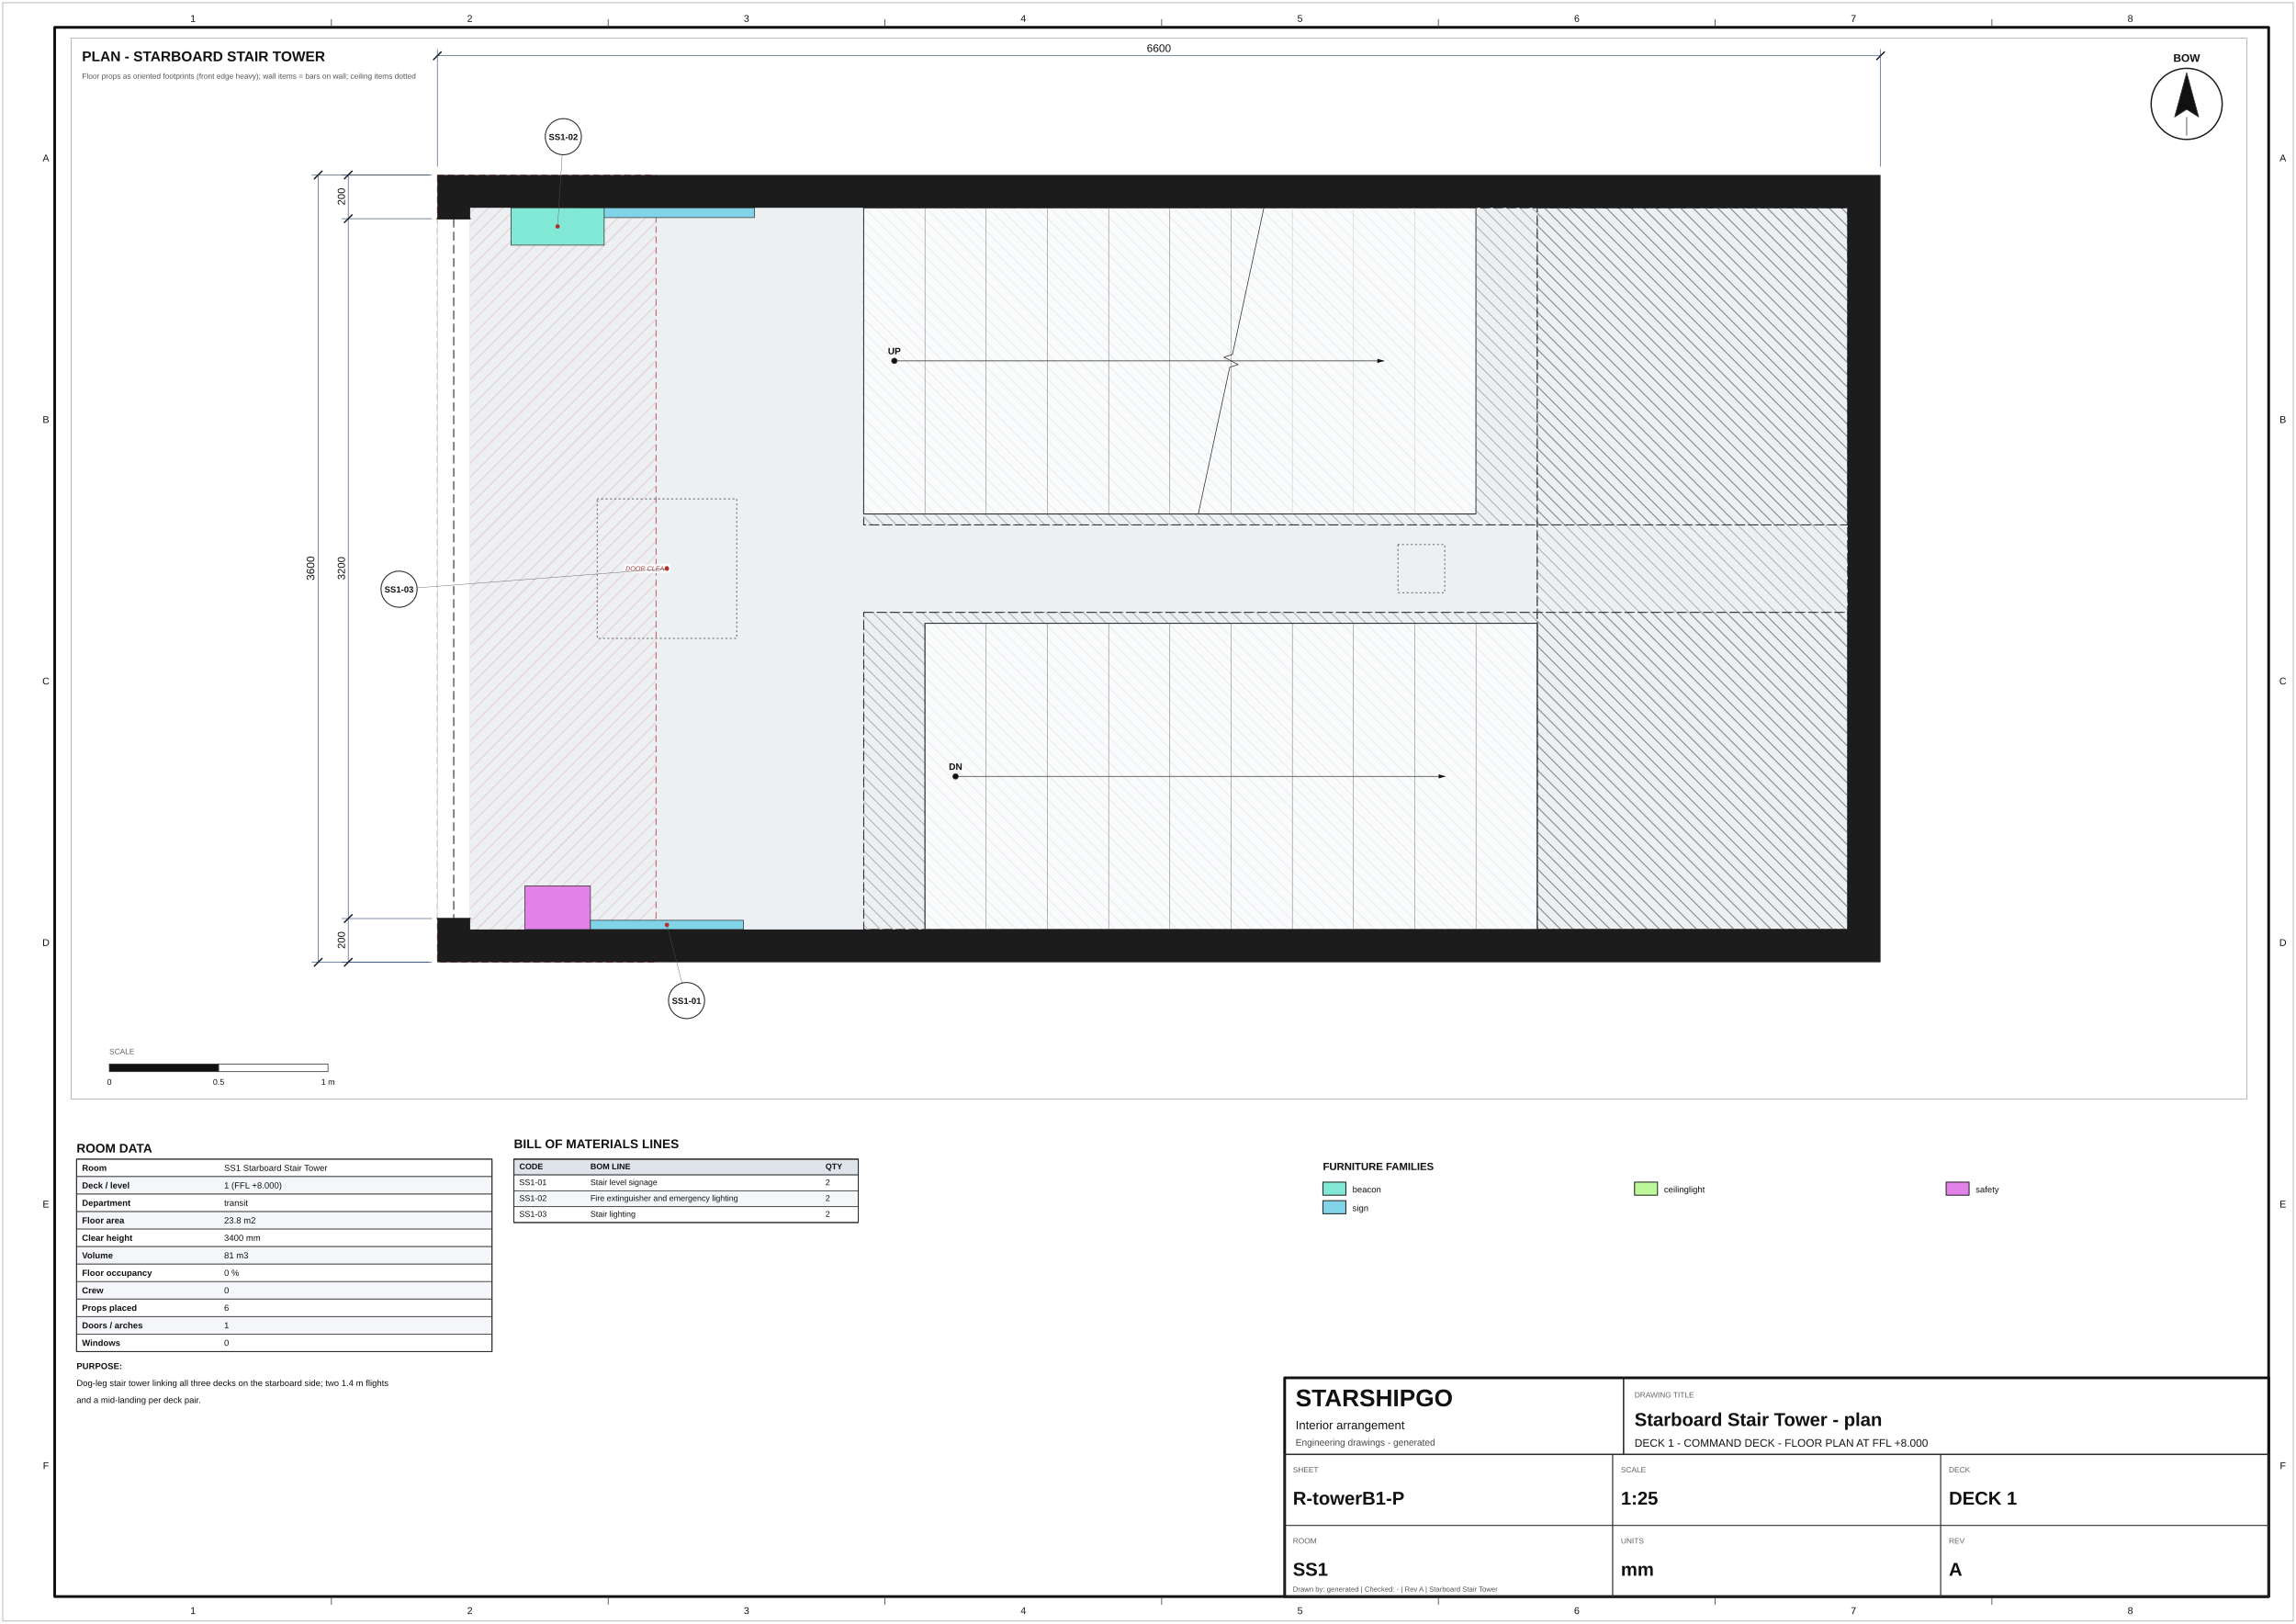
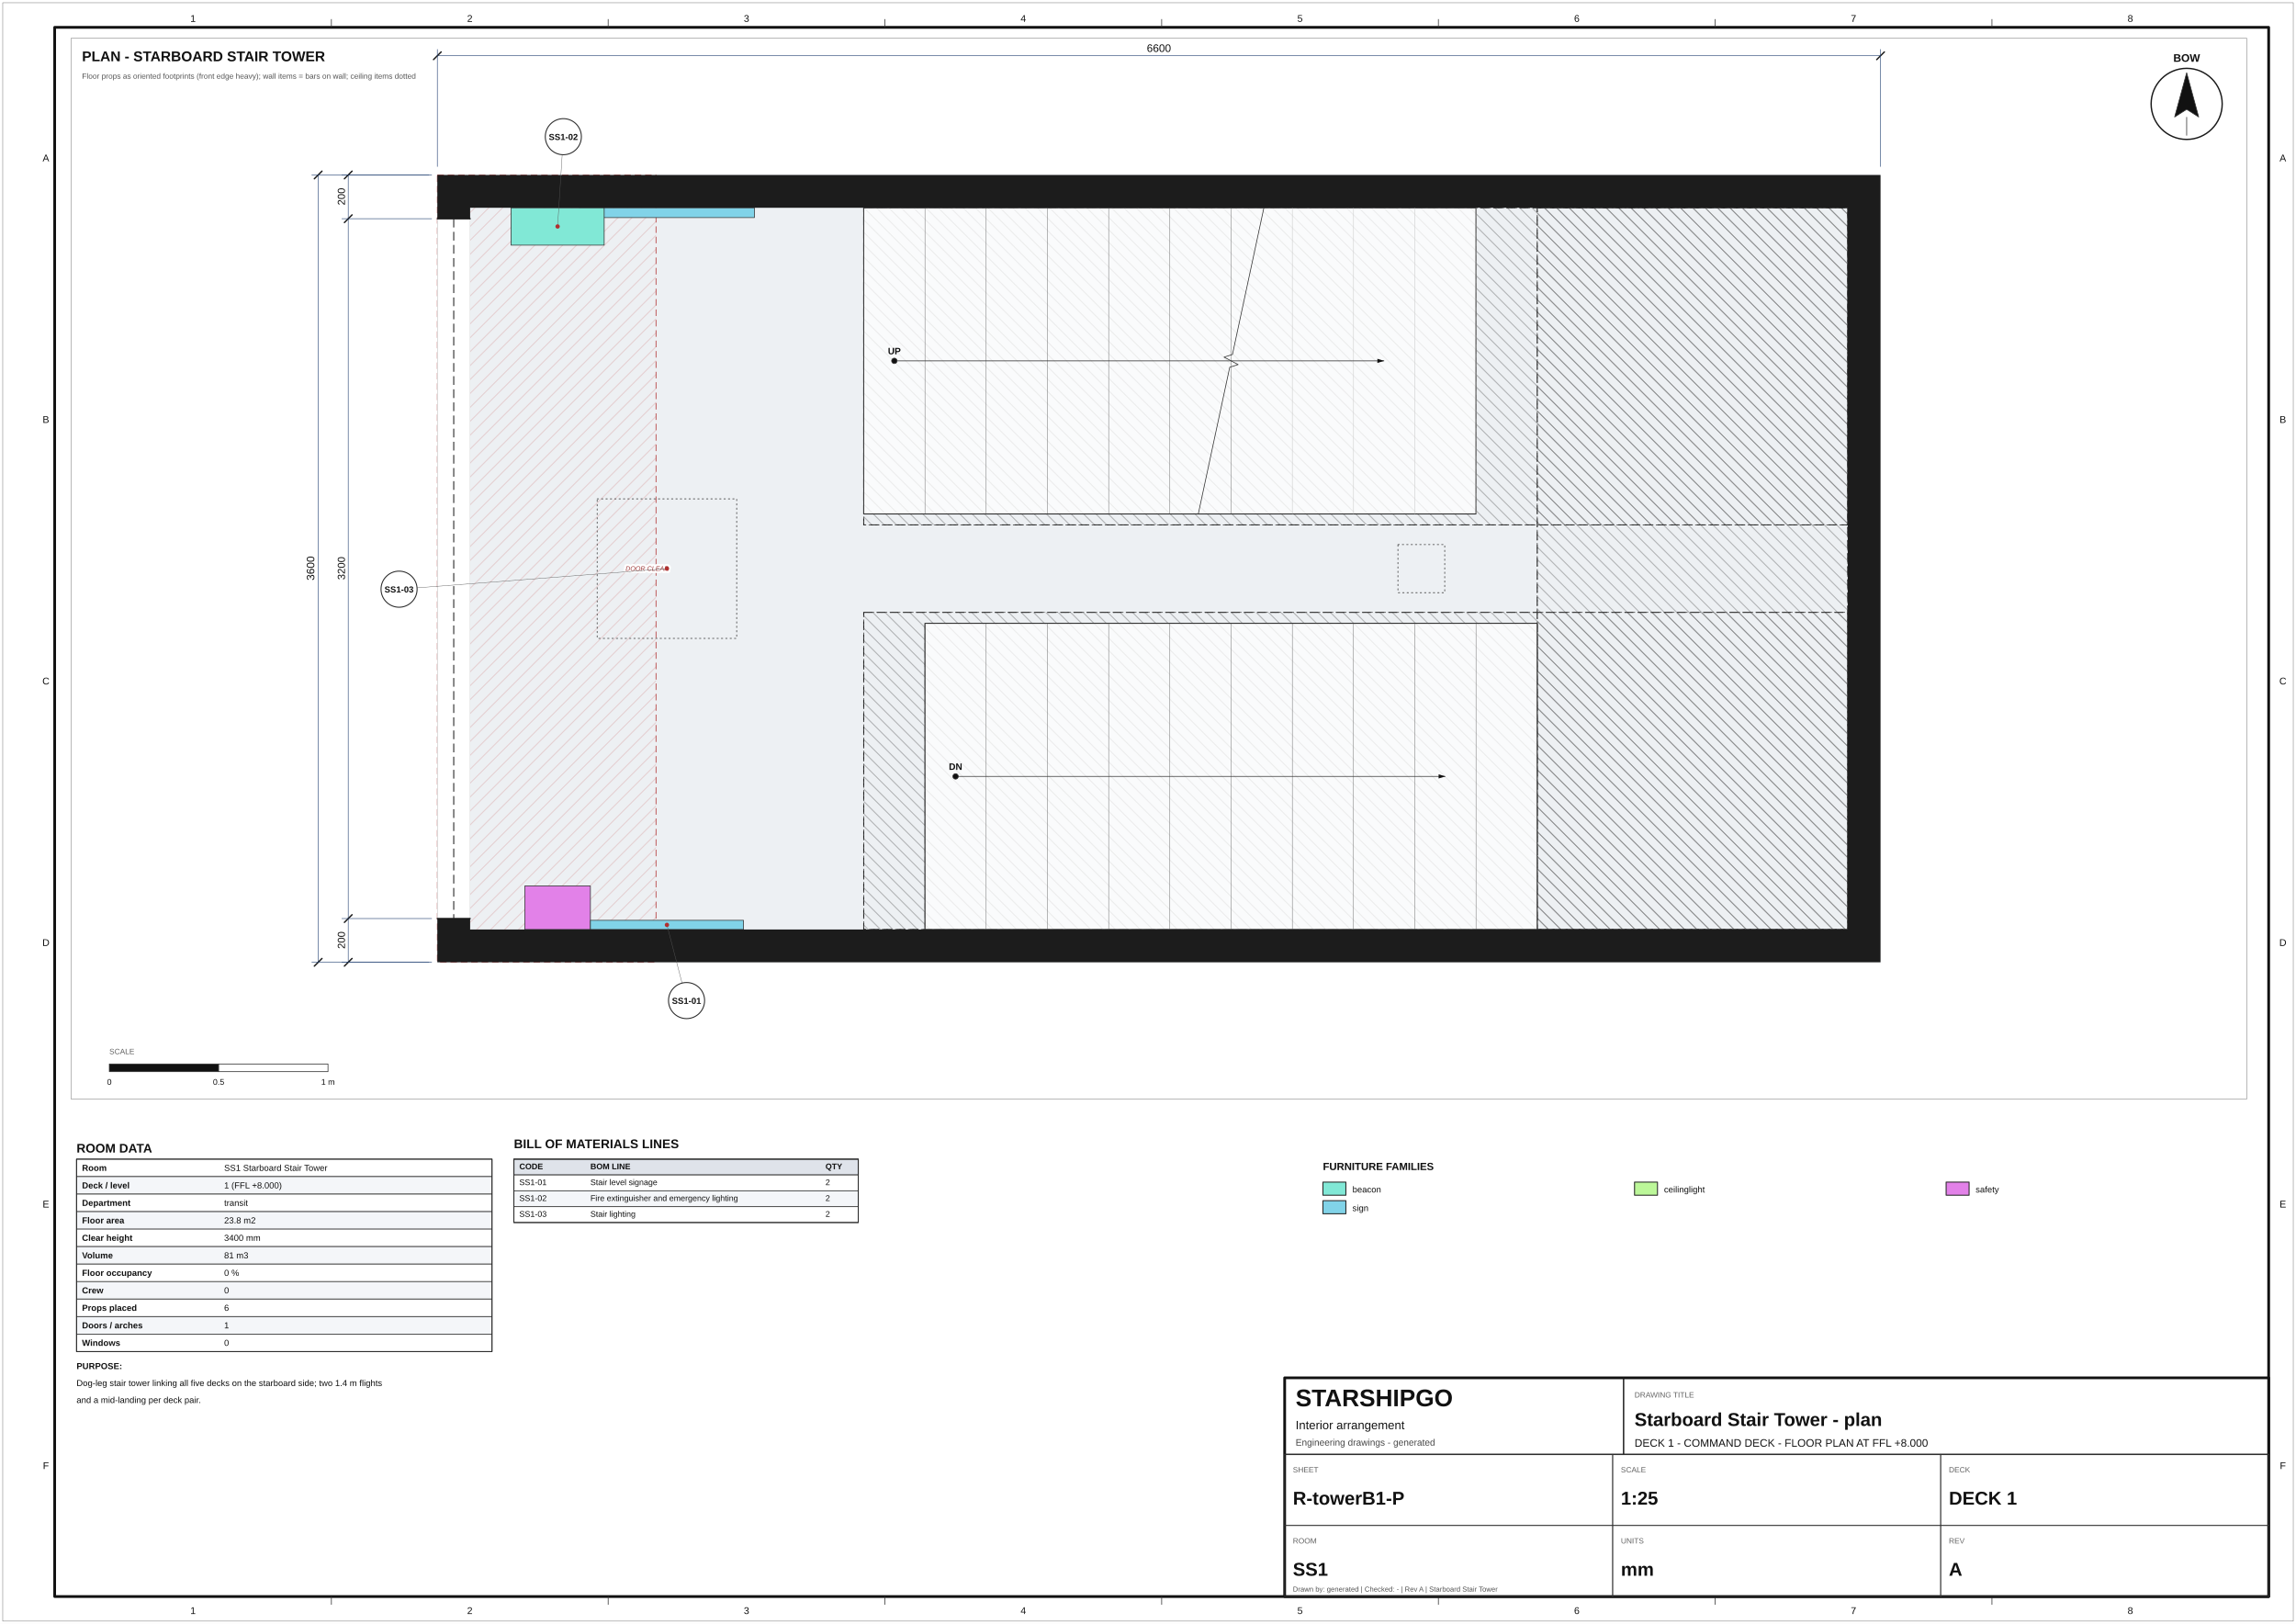
<svg xmlns="http://www.w3.org/2000/svg" width="420mm" height="297mm" viewBox="0 0 420 297">
  <style>
.t{font-family:Arial, Helvetica, 'DejaVu Sans', sans-serif;fill:#111}
.b{font-weight:bold}.i{font-style:italic}
.h{stroke:#111;stroke-width:.5;stroke-linejoin:round;stroke-linecap:round}
.m{stroke:#1a1a1a;stroke-width:.25;stroke-linejoin:round;stroke-linecap:round}
.n{stroke:#2a2a2a;stroke-width:.18;stroke-linejoin:round}
.f{stroke:#333;stroke-width:.13;stroke-linejoin:round}
.x{stroke:#555;stroke-width:.07}
.g{stroke:#9a9a9a;stroke-width:.1}
.gg{stroke:#c4c4c4;stroke-width:.08}
.d{stroke:#1d3c6e;stroke-width:.1}
.dsh{stroke:#222;stroke-width:.18;stroke-dasharray:1.6 .8}
.dot{stroke:#444;stroke-width:.14;stroke-dasharray:.25 .55;stroke-linecap:round}
.hid{stroke:#777;stroke-width:.12;stroke-dasharray:1 .7}
.cl{stroke:#b03030;stroke-width:.12;stroke-dasharray:5 1 1 1}
.cut{stroke:#b03030;stroke-width:.35;stroke-dasharray:6 1.2 1.2 1.2}
.red{stroke:#b03030;stroke-width:.13;stroke-dasharray:1.2 .7}
.none{stroke:none}
.halo{paint-order:stroke;stroke:#fff;stroke-width:.8;stroke-linejoin:round}
</style>
  <defs>
    <pattern id="hSlab" width="1.4" height="1.4" patternUnits="userSpaceOnUse" patternTransform="rotate(45)">
      <rect width="1.4" height="1.4" fill="#ececec" />
      <line x1="0" y1="0" x2="0" y2="1.4" stroke="#222" stroke-width=".13" />
    </pattern>
    <pattern id="hHull" width="1" height="1" patternUnits="userSpaceOnUse" patternTransform="rotate(45)">
      <rect width="1" height="1" fill="#c9d0da" />
      <line x1="0" y1="0" x2="0" y2="1" stroke="#111" stroke-width=".2" />
      <line x1="0" y1="0" x2="1" y2="0" stroke="#111" stroke-width=".1" />
    </pattern>
    <pattern id="hHole" width="1.6" height="1.6" patternUnits="userSpaceOnUse" patternTransform="rotate(-45)">
      <line x1="0" y1="0" x2="0" y2="1.6" stroke="#444" stroke-width=".12" />
    </pattern>
    <pattern id="hZone" width="1.8" height="1.8" patternUnits="userSpaceOnUse" patternTransform="rotate(45)">
      <line x1="0" y1="0" x2="0" y2="1.8" stroke="#d08080" stroke-width=".1" />
    </pattern>
    <pattern id="hPlen" width="1.6" height="1.6" patternUnits="userSpaceOnUse">
      <circle cx=".4" cy=".4" r=".12" fill="#888" />
      <circle cx="1.2" cy="1.2" r=".12" fill="#888" />
    </pattern>
    <pattern id="hGlass" width="2" height="2" patternUnits="userSpaceOnUse" patternTransform="rotate(45)">
      <rect width="2" height="2" fill="#d6ecf7" />
      <line x1="0" y1="0" x2="0" y2="2" stroke="#5a9abb" stroke-width=".08" />
    </pattern>
    <pattern id="hFloor" width="1.2" height="1.2" patternUnits="userSpaceOnUse" patternTransform="rotate(-45)">
      <rect width="1.2" height="1.2" fill="#f2f2f2" />
      <line x1="0" y1="0" x2="0" y2="1.2" stroke="#555" stroke-width=".1" />
    </pattern>
  </defs>
  <rect x="0" y="0" width="420" height="297" fill="#ffffff" />
  <rect x="13" y="7" width="398" height="194" class="x" fill="none" />
  <polygon points="80,32 344,32 344,176 80,176" class="none" fill="#edf0f3" />
  <polygon points="80,32 120,32 120,176 80,176" class="red" fill="url(#hZone)" />
  <text x="118.4" y="104.4" font-size="1.2" class="t i halo" text-anchor="middle" style="fill:#a04040">DOOR CLEAR</text>
  <polygon points="158,38 338,38 338,96 158,96" class="dsh" fill="url(#hHole)" />
  <polygon points="158,112 338,112 338,170 158,170" class="dsh" fill="url(#hHole)" />
  <polygon points="281.2,38 338,38 338,170 281.2,170" class="dsh" fill="url(#hHole)" />
  <polygon points="158,38 338,38 338,96 158,96" class="dot" fill="none" />
  <polygon points="158,112 338,112 338,170 158,170" class="dot" fill="none" />
  <polygon points="281.2,38 338,38 338,170 281.2,170" class="dot" fill="none" />
  <polygon points="108,170 96,170 96,162.04 108,162.04" class="f" fill="#e281e8" />
  <polygon points="106,38 138,38 138,39.8 106,39.8" class="f" fill="#81d3e8" />
  <polygon points="136,170 108,170 108,168.32 136,168.32" class="f" fill="#81d3e8" />
  <polygon points="93.48,38 110.52,38 110.52,44.84 93.48,44.84" class="f" fill="#81e8d6" />
  <polygon points="255.72,99.6 264.28,99.6 264.28,108.4 255.72,108.4" class="dot" fill="none" />
  <polygon points="109.24,91.24 134.76,91.24 134.76,116.76 109.24,116.76" class="dot" fill="none" />
  <polygon points="158,38 270,38 270,94 158,94" class="hid" fill="none" />
  <polygon points="281.2,114 169.2,114 169.2,170 281.2,170" class="hid" fill="none" />
  <polygon points="281.2,114 169.2,114 169.2,170 281.2,170" class="n" fill="#ffffff" fill-opacity="0.75" />
  <line x1="281.2" y1="114" x2="281.2" y2="170" class="x" />
  <line x1="270" y1="114" x2="270" y2="170" class="x" />
  <line x1="258.8" y1="114" x2="258.8" y2="170" class="x" />
  <line x1="247.6" y1="114" x2="247.6" y2="170" class="x" />
  <line x1="236.4" y1="114" x2="236.4" y2="170" class="x" />
  <line x1="225.2" y1="114" x2="225.2" y2="170" class="x" />
  <line x1="214" y1="114" x2="214" y2="170" class="x" />
  <line x1="202.8" y1="114" x2="202.8" y2="170" class="x" />
  <line x1="191.6" y1="114" x2="191.6" y2="170" class="x" />
  <line x1="180.4" y1="114" x2="180.4" y2="170" class="x" />
  <line x1="169.2" y1="114" x2="169.2" y2="170" class="x" />
  <line x1="174.8" y1="142" x2="264.4" y2="142" class="f" />
  <polygon points="264.4,142 263.16,142.38 263.16,141.62" class="none" fill="#111" />
  <text x="174.8" y="140.8" font-size="1.7" class="t b" text-anchor="middle">DN</text>
  <circle cx="174.8" cy="142" r="0.5" class="f" fill="#111" />
  <polygon points="158,38 270,38 270,94 158,94" class="n" fill="#ffffff" fill-opacity="0.75" />
  <line x1="158" y1="38" x2="158" y2="94" class="x" />
  <line x1="169.2" y1="38" x2="169.2" y2="94" class="x" />
  <line x1="180.4" y1="38" x2="180.4" y2="94" class="x" />
  <line x1="191.6" y1="38" x2="191.6" y2="94" class="x" />
  <line x1="202.8" y1="38" x2="202.8" y2="94" class="x" />
  <line x1="214" y1="38" x2="214" y2="94" class="x" />
  <line x1="225.2" y1="38" x2="225.2" y2="94" class="x" />
  <line x1="236.4" y1="38" x2="236.4" y2="94" class="gg" />
  <line x1="247.6" y1="38" x2="247.6" y2="94" class="gg" />
  <line x1="258.8" y1="38" x2="258.8" y2="94" class="gg" />
  <line x1="270" y1="38" x2="270" y2="94" class="gg" />
  <polyline points="231.2,38 225.45,64.83 223.91,65.32 226.49,66.68 224.95,67.17 219.2,94" class="f" fill="none" />
  <line x1="163.6" y1="66" x2="253.2" y2="66" class="f" />
  <polygon points="253.2,66 251.96,66.38 251.96,65.62" class="none" fill="#111" />
  <text x="163.6" y="64.8" font-size="1.7" class="t b" text-anchor="middle">UP</text>
  <circle cx="163.6" cy="66" r="0.5" class="f" fill="#111" />
  <path d="M80 32 L344 32 L344 176 L80 176Z M86 38 L338 38 L338 170 L86 170Z " class="none" fill="#1c1c1c" fill-rule="evenodd" />
  <polygon points="80,40 80,168 86,168 86,40" class="none" fill="#ffffff" />
  <line x1="80" y1="40" x2="86" y2="40" class="m" />
  <line x1="80" y1="168" x2="86" y2="168" class="m" />
  <line x1="83" y1="40" x2="83" y2="168" class="dsh" />
  <line x1="124.77" y1="179.81" x2="122" y2="169.16" class="x" />
  <circle cx="122" cy="169.16" r="0.4" class="none" fill="#b03030" />
  <line x1="102.84" y1="28.29" x2="102" y2="41.42" class="x" />
  <circle cx="102" cy="41.42" r="0.4" class="none" fill="#b03030" />
  <line x1="76.29" y1="107.51" x2="122" y2="104" class="x" />
  <circle cx="122" cy="104" r="0.4" class="none" fill="#b03030" />
  <circle cx="125.59" cy="183" r="3.3" class="n" fill="#fff" />
  <text x="125.59" y="183.6" font-size="1.6" class="t b" text-anchor="middle">SS1-01</text>
  <circle cx="103.05" cy="25" r="3.3" class="n" fill="#fff" />
  <text x="103.05" y="25.6" font-size="1.6" class="t b" text-anchor="middle">SS1-02</text>
  <circle cx="73" cy="107.76" r="3.3" class="n" fill="#fff" />
  <text x="73" y="108.36" font-size="1.6" class="t b" text-anchor="middle">SS1-03</text>
  <line x1="80" y1="10.2" x2="344" y2="10.2" class="d" />
  <line x1="79.3" y1="10.9" x2="80.7" y2="9.5" class="m" />
  <line x1="343.3" y1="10.9" x2="344.7" y2="9.5" class="m" />
  <line x1="80" y1="30.5" x2="80" y2="9" class="d" />
  <line x1="344" y1="30.5" x2="344" y2="9" class="d" />
  <text x="212" y="9.5" font-size="2" class="t" text-anchor="middle">6600</text>
  <line x1="58.2" y1="32" x2="58.2" y2="176" class="d" />
  <line x1="57.5" y1="32.7" x2="58.9" y2="31.3" class="m" />
  <line x1="57.5" y1="176.7" x2="58.9" y2="175.3" class="m" />
  <line x1="78.5" y1="32" x2="57" y2="32" class="d" />
  <line x1="78.5" y1="176" x2="57" y2="176" class="d" />
  <text x="57.5" y="106.16" font-size="2" class="t" transform="rotate(-90 57.5 106.16)">3600</text>
  <line x1="63.7" y1="32" x2="63.7" y2="176" class="d" />
  <line x1="63" y1="32.7" x2="64.4" y2="31.3" class="m" />
  <line x1="79" y1="32" x2="62.5" y2="32" class="d" />
  <line x1="63" y1="40.7" x2="64.4" y2="39.3" class="m" />
  <line x1="79" y1="40" x2="62.5" y2="40" class="d" />
  <line x1="63" y1="168.7" x2="64.4" y2="167.3" class="m" />
  <line x1="79" y1="168" x2="62.5" y2="168" class="d" />
  <line x1="63" y1="176.7" x2="64.4" y2="175.3" class="m" />
  <line x1="79" y1="176" x2="62.5" y2="176" class="d" />
  <text x="63.1" y="37.54" font-size="1.9" class="t" transform="rotate(-90 63.1 37.54)">200</text>
  <text x="63.1" y="106.05" font-size="1.9" class="t" transform="rotate(-90 63.1 106.05)">3200</text>
  <text x="63.1" y="173.54" font-size="1.9" class="t" transform="rotate(-90 63.1 173.54)">200</text>
  <circle cx="400" cy="19" r="6.5" class="m" fill="#fff" />
  <polygon points="400,13.3 402.2,21.4 400,20 397.8,21.4" class="f" fill="#111" />
  <line x1="400" y1="21.4" x2="400" y2="24.8" class="f" />
  <text x="400" y="11.3" font-size="2" class="t b" text-anchor="middle">BOW</text>
  <text x="20" y="192.8" font-size="1.4" class="t" style="fill:#666">SCALE</text>
  <rect x="20" y="194.6" width="20" height="1.4" class="f" fill="#111" />
  <rect x="40" y="194.6" width="20" height="1.4" class="f" fill="#fff" />
  <text x="20" y="198.4" font-size="1.5" class="t" text-anchor="middle">0</text>
  <text x="40" y="198.4" font-size="1.5" class="t" text-anchor="middle">0.5</text>
  <text x="60" y="198.4" font-size="1.5" class="t" text-anchor="middle">1 m</text>
  <text x="14" y="210.8" font-size="2.3" class="t b">ROOM DATA</text>
  <rect x="14" y="212" width="76" height="3.2" class="f" fill="#ffffff" />
  <text x="15" y="214.15" font-size="1.6" class="t b">Room</text>
  <text x="41" y="214.15" font-size="1.6" class="t">SS1  Starboard Stair Tower</text>
  <rect x="14" y="215.2" width="76" height="3.2" class="f" fill="#f4f6f9" />
  <text x="15" y="217.35" font-size="1.6" class="t b">Deck / level</text>
  <text x="41" y="217.35" font-size="1.6" class="t">1  (FFL +8.000)</text>
  <rect x="14" y="218.4" width="76" height="3.2" class="f" fill="#ffffff" />
  <text x="15" y="220.55" font-size="1.6" class="t b">Department</text>
  <text x="41" y="220.55" font-size="1.6" class="t">transit</text>
  <rect x="14" y="221.6" width="76" height="3.2" class="f" fill="#f4f6f9" />
  <text x="15" y="223.75" font-size="1.6" class="t b">Floor area</text>
  <text x="41" y="223.75" font-size="1.6" class="t">23.8 m2</text>
  <rect x="14" y="224.8" width="76" height="3.2" class="f" fill="#ffffff" />
  <text x="15" y="226.95" font-size="1.6" class="t b">Clear height</text>
  <text x="41" y="226.95" font-size="1.6" class="t">3400 mm</text>
  <rect x="14" y="228" width="76" height="3.2" class="f" fill="#f4f6f9" />
  <text x="15" y="230.15" font-size="1.6" class="t b">Volume</text>
  <text x="41" y="230.15" font-size="1.6" class="t">81 m3</text>
  <rect x="14" y="231.2" width="76" height="3.2" class="f" fill="#ffffff" />
  <text x="15" y="233.35" font-size="1.6" class="t b">Floor occupancy</text>
  <text x="41" y="233.35" font-size="1.6" class="t">0 %</text>
  <rect x="14" y="234.4" width="76" height="3.2" class="f" fill="#f4f6f9" />
  <text x="15" y="236.55" font-size="1.6" class="t b">Crew</text>
  <text x="41" y="236.55" font-size="1.6" class="t">0</text>
  <rect x="14" y="237.6" width="76" height="3.2" class="f" fill="#ffffff" />
  <text x="15" y="239.75" font-size="1.6" class="t b">Props placed</text>
  <text x="41" y="239.75" font-size="1.6" class="t">6</text>
  <rect x="14" y="240.8" width="76" height="3.2" class="f" fill="#f4f6f9" />
  <text x="15" y="242.95" font-size="1.6" class="t b">Doors / arches</text>
  <text x="41" y="242.95" font-size="1.6" class="t">1</text>
  <rect x="14" y="244" width="76" height="3.2" class="f" fill="#ffffff" />
  <text x="15" y="246.15" font-size="1.6" class="t b">Windows</text>
  <text x="41" y="246.15" font-size="1.6" class="t">0</text>
  <rect x="14" y="212" width="76" height="35.2" class="n" fill="none" />
  <text x="14" y="250.4" font-size="1.6" class="t b">PURPOSE:</text>
-   <text x="14" y="253.5" font-size="1.6" class="t">Dog-leg stair tower linking all three decks on the starboard side; two 1.4 m flights</text>
+   <text x="14" y="253.5" font-size="1.6" class="t">Dog-leg stair tower linking all five decks on the starboard side; two 1.4 m flights</text>
  <text x="14" y="256.6" font-size="1.6" class="t">and a mid-landing per deck pair.</text>
  <text x="94" y="210" font-size="2.3" class="t b">BILL OF MATERIALS LINES</text>
  <rect x="94" y="212" width="63" height="2.9" class="n" fill="#dfe3ea" />
  <text x="95" y="213.85" font-size="1.5" class="t b">CODE</text>
  <text x="108" y="213.85" font-size="1.5" class="t b">BOM LINE</text>
  <text x="151" y="213.85" font-size="1.5" class="t b">QTY</text>
  <rect x="94" y="214.9" width="63" height="2.9" class="f" fill="#ffffff" />
  <text x="95" y="216.75" font-size="1.5" class="t">SS1-01</text>
  <text x="108" y="216.75" font-size="1.5" class="t">Stair level signage</text>
  <text x="151" y="216.75" font-size="1.5" class="t">2</text>
  <rect x="94" y="217.8" width="63" height="2.9" class="f" fill="#f4f6f9" />
  <text x="95" y="219.65" font-size="1.5" class="t">SS1-02</text>
  <text x="108" y="219.65" font-size="1.5" class="t">Fire extinguisher and emergency lighting</text>
  <text x="151" y="219.65" font-size="1.5" class="t">2</text>
  <rect x="94" y="220.7" width="63" height="2.9" class="f" fill="#ffffff" />
  <text x="95" y="222.55" font-size="1.5" class="t">SS1-03</text>
  <text x="108" y="222.55" font-size="1.5" class="t">Stair lighting</text>
  <text x="151" y="222.55" font-size="1.5" class="t">2</text>
  <rect x="94" y="212" width="63" height="11.6" class="n" fill="none" />
  <text x="242" y="214" font-size="1.9" class="t b">FURNITURE FAMILIES</text>
  <rect x="242" y="216.2" width="4.2" height="2.4" class="n" fill="#81e8d6" />
  <text x="247.4" y="218.1" font-size="1.6" class="t">beacon</text>
  <rect x="299" y="216.2" width="4.2" height="2.4" class="n" fill="#bcf799" />
  <text x="304.4" y="218.1" font-size="1.6" class="t">ceilinglight</text>
  <rect x="356" y="216.2" width="4.2" height="2.4" class="n" fill="#e281e8" />
  <text x="361.4" y="218.1" font-size="1.6" class="t">safety</text>
  <rect x="242" y="219.6" width="4.2" height="2.4" class="n" fill="#81d3e8" />
  <text x="247.4" y="221.5" font-size="1.6" class="t">sign</text>
  <text x="15" y="11.2" font-size="2.6" class="t b">PLAN - STARBOARD STAIR TOWER</text>
  <text x="15" y="14.4" font-size="1.4" class="t" style="fill:#555">Floor props as oriented footprints (front edge heavy); wall items = bars on wall; ceiling items dotted</text>
  <rect x="0.5" y="0.5" width="419" height="296" class="x" fill="none" />
  <rect x="10" y="5" width="405" height="287" class="h" fill="none" />
  <text x="35.31" y="4" font-size="1.8" class="t" text-anchor="middle">1</text>
  <text x="35.31" y="295.2" font-size="1.8" class="t" text-anchor="middle">1</text>
  <text x="85.94" y="4" font-size="1.8" class="t" text-anchor="middle">2</text>
  <text x="85.94" y="295.2" font-size="1.8" class="t" text-anchor="middle">2</text>
  <line x1="60.62" y1="3.5" x2="60.62" y2="5" class="f" />
  <line x1="60.62" y1="292" x2="60.62" y2="293.5" class="f" />
  <text x="136.56" y="4" font-size="1.8" class="t" text-anchor="middle">3</text>
  <text x="136.56" y="295.2" font-size="1.8" class="t" text-anchor="middle">3</text>
  <line x1="111.25" y1="3.5" x2="111.25" y2="5" class="f" />
  <line x1="111.25" y1="292" x2="111.25" y2="293.5" class="f" />
  <text x="187.19" y="4" font-size="1.8" class="t" text-anchor="middle">4</text>
  <text x="187.19" y="295.2" font-size="1.8" class="t" text-anchor="middle">4</text>
  <line x1="161.88" y1="3.5" x2="161.88" y2="5" class="f" />
  <line x1="161.88" y1="292" x2="161.88" y2="293.5" class="f" />
  <text x="237.81" y="4" font-size="1.8" class="t" text-anchor="middle">5</text>
  <text x="237.81" y="295.2" font-size="1.8" class="t" text-anchor="middle">5</text>
  <line x1="212.5" y1="3.5" x2="212.5" y2="5" class="f" />
  <line x1="212.5" y1="292" x2="212.5" y2="293.5" class="f" />
  <text x="288.44" y="4" font-size="1.8" class="t" text-anchor="middle">6</text>
  <text x="288.44" y="295.2" font-size="1.8" class="t" text-anchor="middle">6</text>
  <line x1="263.12" y1="3.5" x2="263.12" y2="5" class="f" />
  <line x1="263.12" y1="292" x2="263.12" y2="293.5" class="f" />
  <text x="339.06" y="4" font-size="1.8" class="t" text-anchor="middle">7</text>
  <text x="339.06" y="295.2" font-size="1.8" class="t" text-anchor="middle">7</text>
  <line x1="313.75" y1="3.5" x2="313.75" y2="5" class="f" />
  <line x1="313.75" y1="292" x2="313.75" y2="293.5" class="f" />
  <text x="389.69" y="4" font-size="1.8" class="t" text-anchor="middle">8</text>
  <text x="389.69" y="295.2" font-size="1.8" class="t" text-anchor="middle">8</text>
  <line x1="364.38" y1="3.5" x2="364.38" y2="5" class="f" />
  <line x1="364.38" y1="292" x2="364.38" y2="293.5" class="f" />
  <text x="8.4" y="29.52" font-size="1.8" class="t" text-anchor="middle">A</text>
  <text x="417.6" y="29.52" font-size="1.8" class="t" text-anchor="middle">A</text>
  <text x="8.4" y="77.35" font-size="1.8" class="t" text-anchor="middle">B</text>
  <text x="417.6" y="77.35" font-size="1.8" class="t" text-anchor="middle">B</text>
  <text x="8.4" y="125.18" font-size="1.8" class="t" text-anchor="middle">C</text>
  <text x="417.6" y="125.18" font-size="1.8" class="t" text-anchor="middle">C</text>
  <text x="8.4" y="173.02" font-size="1.8" class="t" text-anchor="middle">D</text>
  <text x="417.6" y="173.02" font-size="1.8" class="t" text-anchor="middle">D</text>
  <text x="8.4" y="220.85" font-size="1.8" class="t" text-anchor="middle">E</text>
  <text x="417.6" y="220.85" font-size="1.8" class="t" text-anchor="middle">E</text>
  <text x="8.4" y="268.68" font-size="1.8" class="t" text-anchor="middle">F</text>
  <text x="417.6" y="268.68" font-size="1.8" class="t" text-anchor="middle">F</text>
  <rect x="235" y="252" width="180" height="40" class="h" fill="#ffffff" />
  <line x1="235" y1="266" x2="415" y2="266" class="m" />
  <line x1="297" y1="252" x2="297" y2="266" class="m" />
  <text x="237" y="257.2" font-size="4.4" class="t b">STARSHIPGO</text>
  <text x="237" y="261.4" font-size="2.2" class="t">Interior arrangement</text>
  <text x="237" y="264.4" font-size="1.7" class="t" style="fill:#444">Engineering drawings - generated</text>
  <text x="299" y="255.6" font-size="1.4" class="t" style="fill:#666">DRAWING TITLE</text>
  <text x="299" y="260.8" font-size="3.4" class="t b">Starboard Stair Tower - plan</text>
  <text x="299" y="264.6" font-size="2" class="t">DECK 1 - COMMAND DECK  -  FLOOR PLAN AT FFL +8.000</text>
  <rect x="235" y="266" width="60" height="13" class="f" fill="none" />
  <text x="236.5" y="269.3" font-size="1.4" class="t" style="fill:#666">SHEET</text>
  <text x="236.5" y="275.2" font-size="3.4" class="t b">R-towerB1-P</text>
  <rect x="295" y="266" width="60" height="13" class="f" fill="none" />
  <text x="296.5" y="269.3" font-size="1.4" class="t" style="fill:#666">SCALE</text>
  <text x="296.5" y="275.2" font-size="3.4" class="t b">1:25</text>
  <rect x="355" y="266" width="60" height="13" class="f" fill="none" />
  <text x="356.5" y="269.3" font-size="1.4" class="t" style="fill:#666">DECK</text>
  <text x="356.5" y="275.2" font-size="3.4" class="t b">DECK 1</text>
  <rect x="235" y="279" width="60" height="13" class="f" fill="none" />
  <text x="236.5" y="282.3" font-size="1.4" class="t" style="fill:#666">ROOM</text>
  <text x="236.5" y="288.2" font-size="3.4" class="t b">SS1</text>
  <rect x="295" y="279" width="60" height="13" class="f" fill="none" />
  <text x="296.5" y="282.3" font-size="1.4" class="t" style="fill:#666">UNITS</text>
  <text x="296.5" y="288.2" font-size="3.4" class="t b">mm</text>
  <rect x="355" y="279" width="60" height="13" class="f" fill="none" />
  <text x="356.5" y="282.3" font-size="1.4" class="t" style="fill:#666">REV</text>
  <text x="356.5" y="288.2" font-size="3.4" class="t b">A</text>
  <text x="236.5" y="291.1" font-size="1.3" class="t" style="fill:#555">Drawn by: generated   |   Checked: -   |   Rev A   |   Starboard Stair Tower</text>
</svg>
